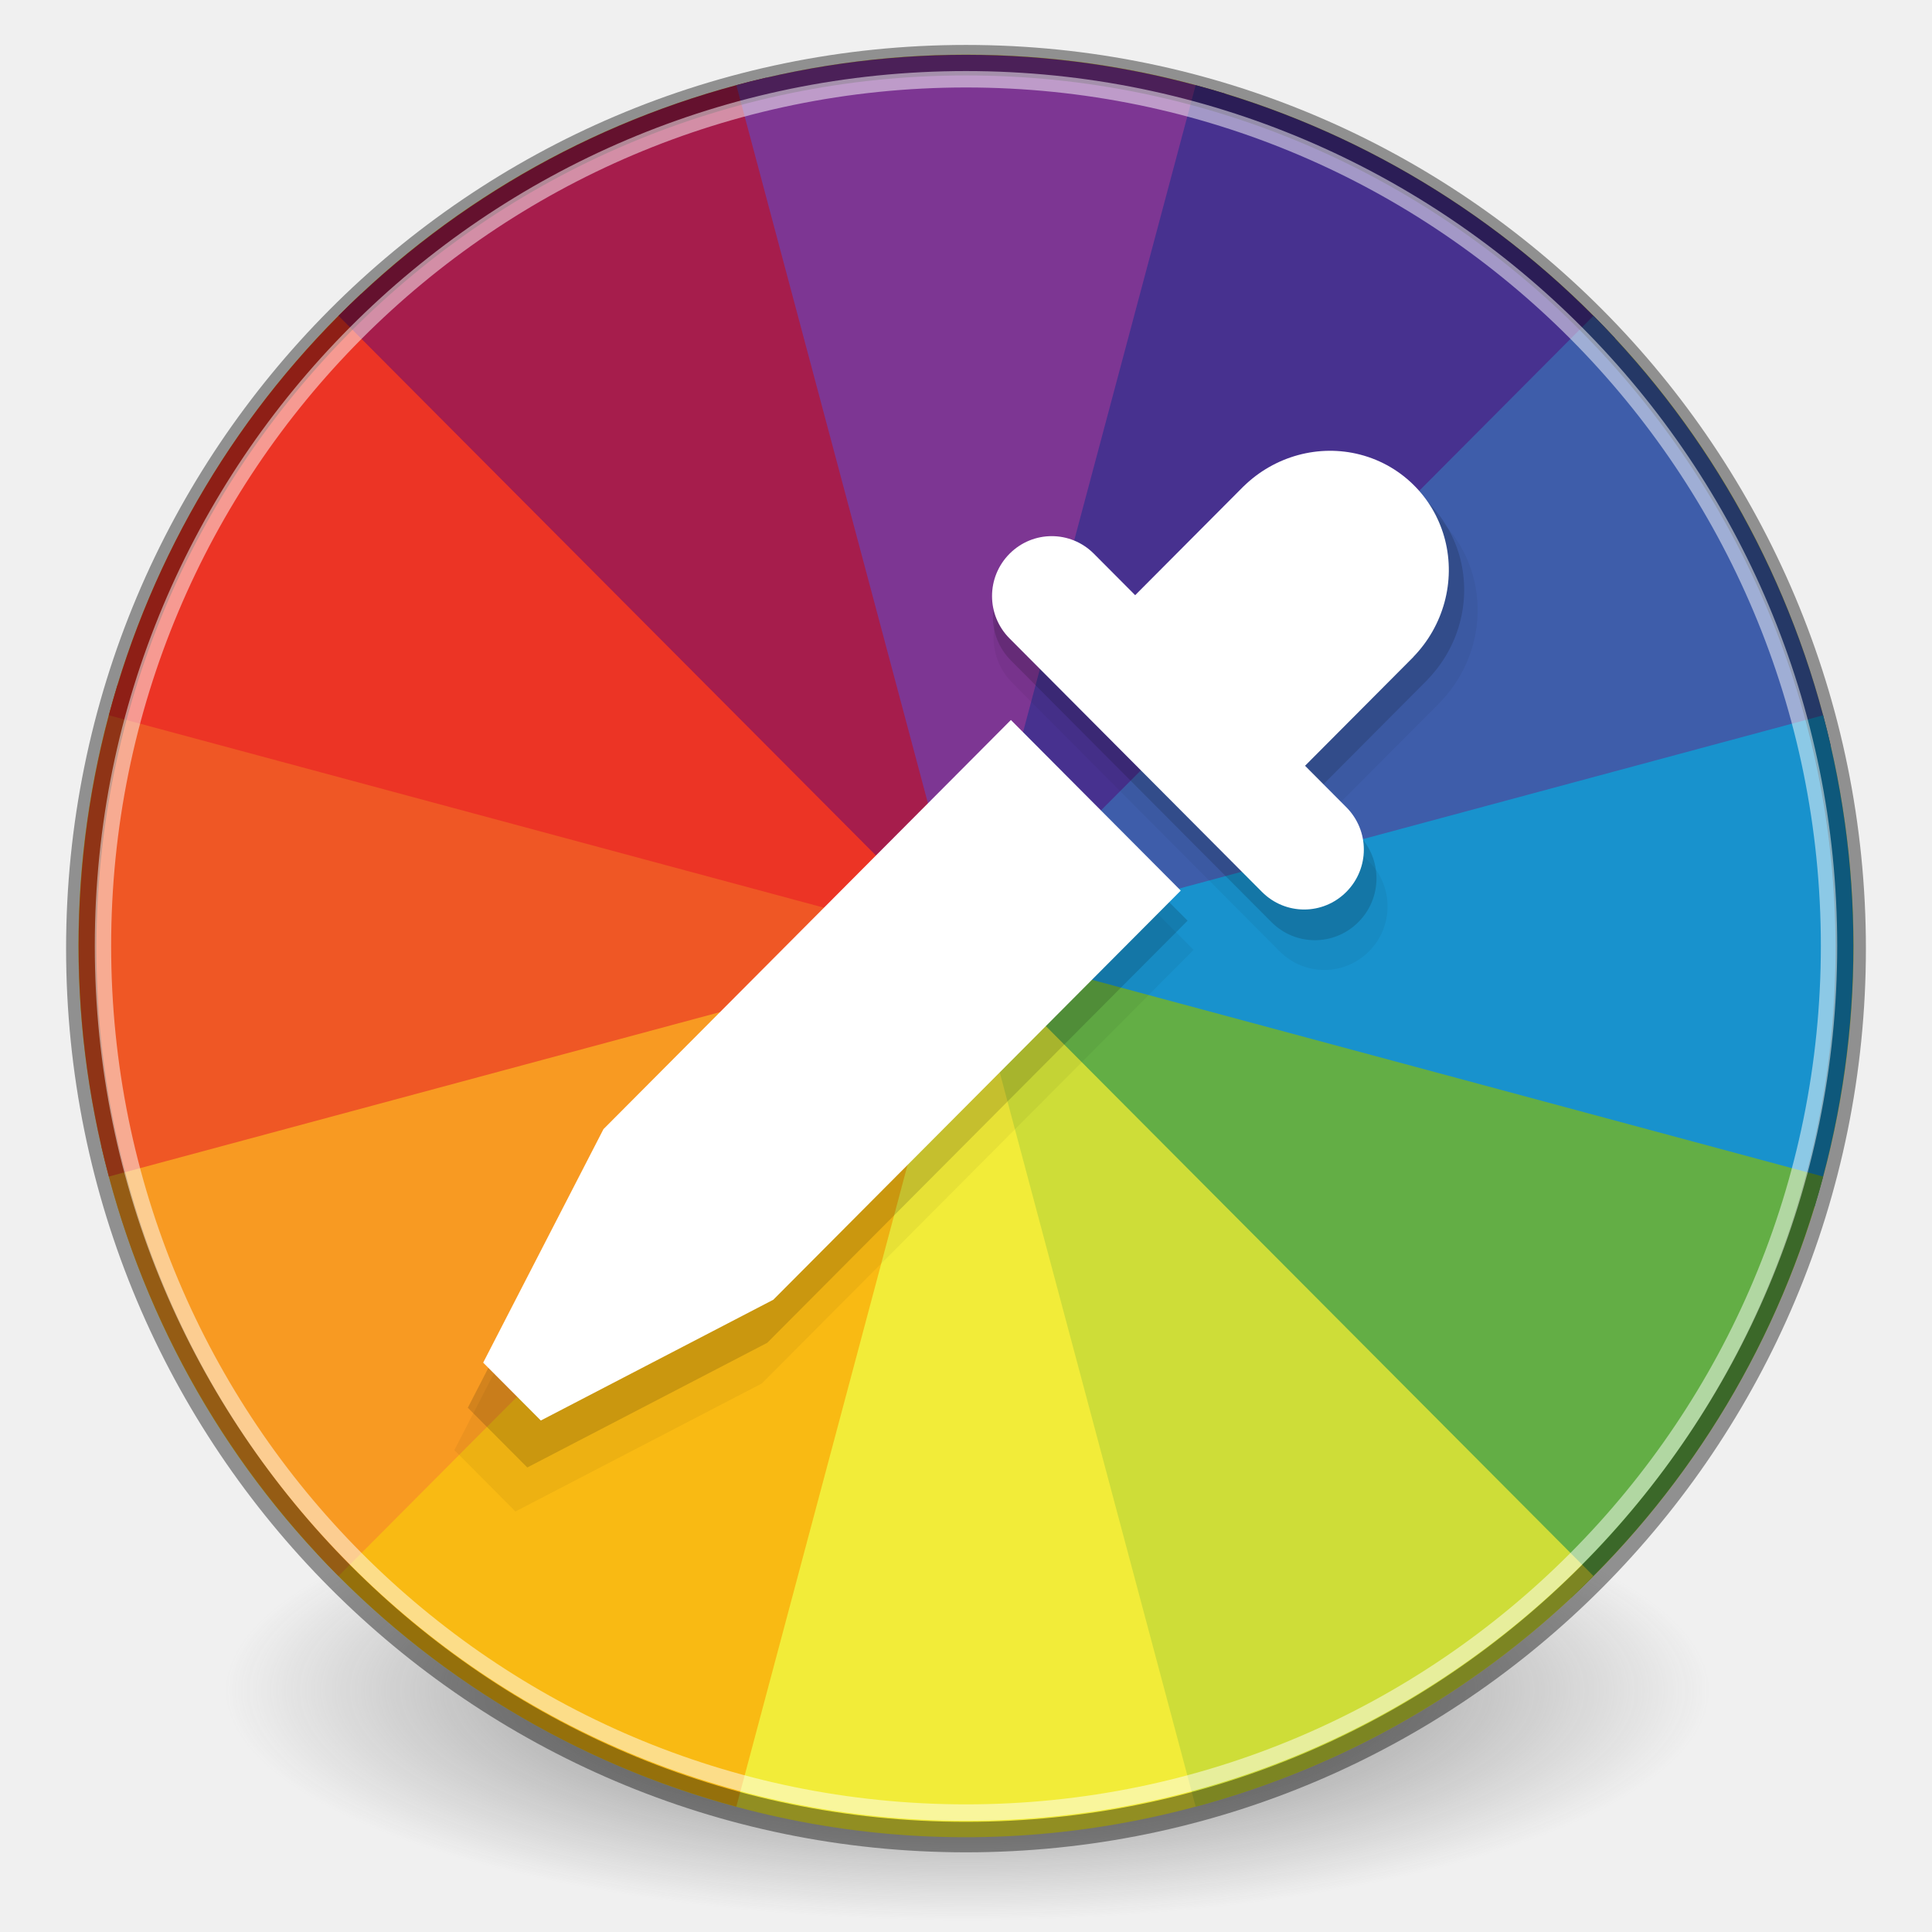
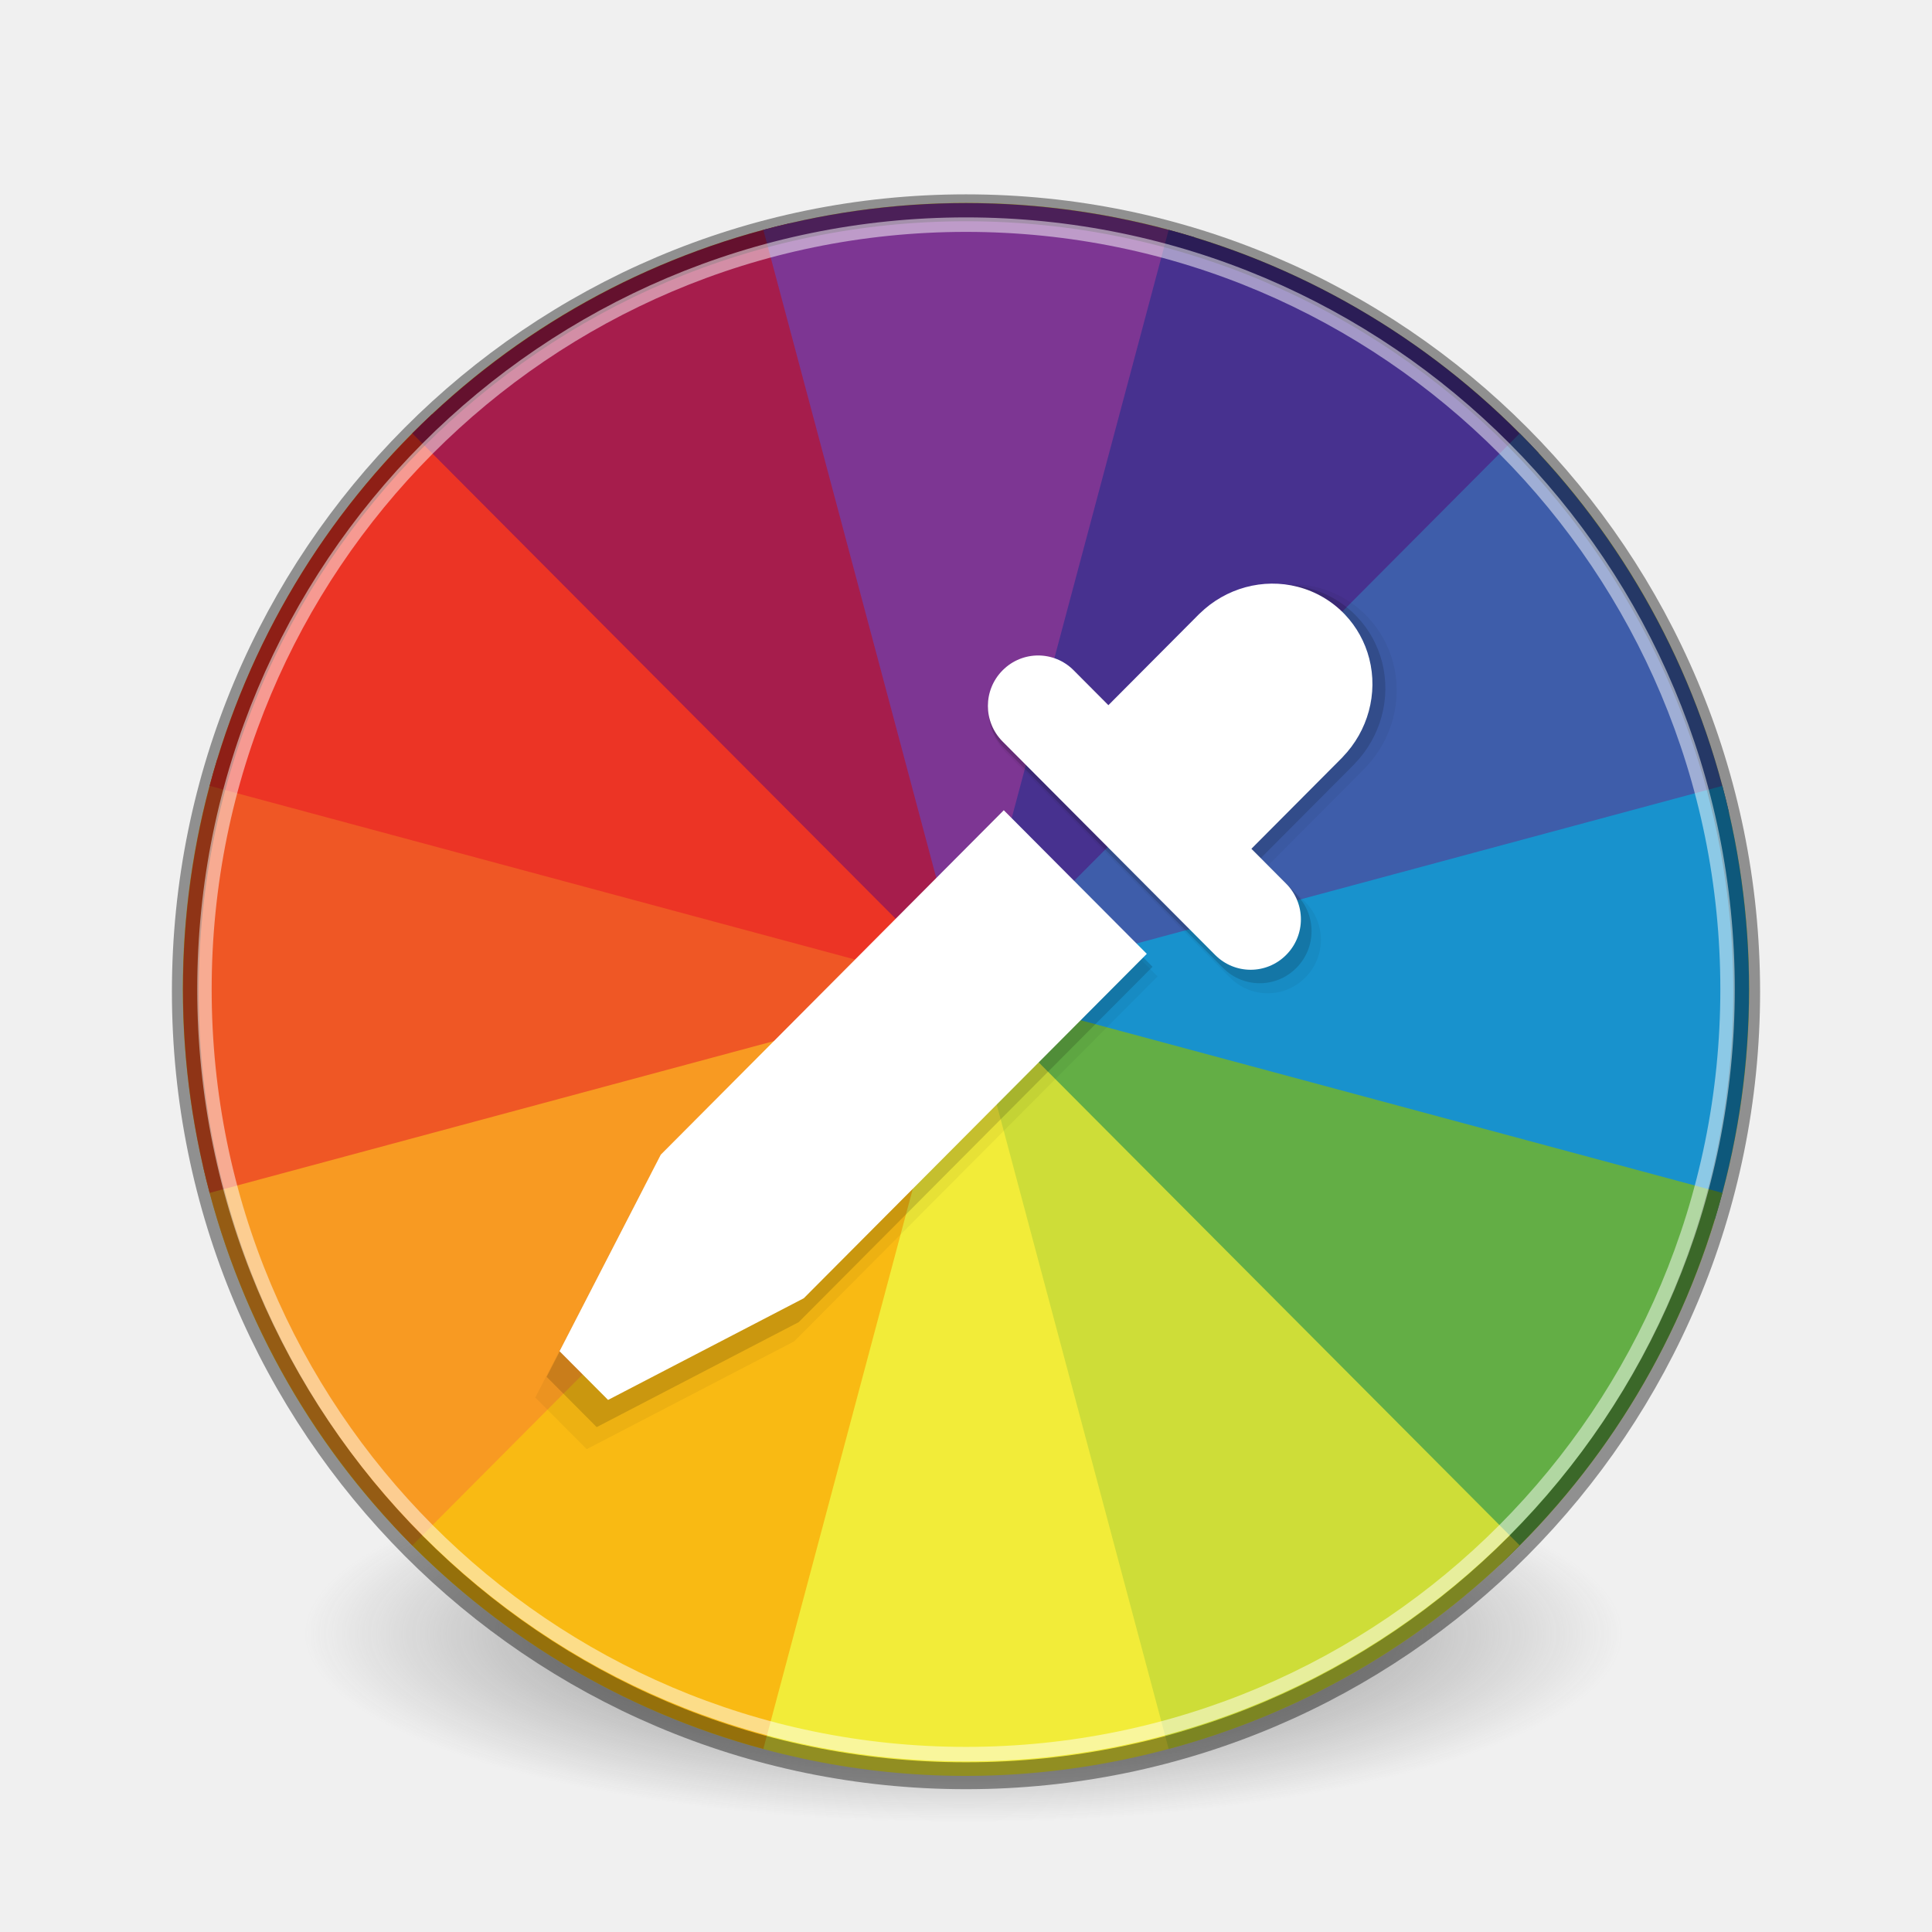
<svg xmlns="http://www.w3.org/2000/svg" xmlns:xlink="http://www.w3.org/1999/xlink" version="1.1" id="svg5644" viewBox="0 0 128 128" height="128" width="128">
  <defs id="defs5646">
    <radialGradient r="62.769" fy="193.041" fx="279.453" cy="193.041" cx="279.453" gradientTransform="matrix(2.264652,0,0,0.7075324,1422.361,871.7545)" gradientUnits="userSpaceOnUse" id="radialGradient3163-0" xlink:href="#linearGradient3820-7-2-8-6" />
    <linearGradient id="linearGradient3820-7-2-8-6">
      <stop offset="0" style="stop-color:#3d3d3d;stop-opacity:1" id="stop3822-2-6-5-0" />
      <stop offset="0.5" style="stop-color:#686868;stop-opacity:0.498" id="stop3864-8-7-4-1" />
      <stop offset="1" style="stop-color:#686868;stop-opacity:0" id="stop3824-1-2-6-7" />
    </linearGradient>
-     <radialGradient r="62.769" fy="-500.581" fx="-150.247" cy="-500.581" cx="-150.247" gradientTransform="matrix(0.7839288,0,0,0.2429939,181.8753,1157.992)" gradientUnits="userSpaceOnUse" id="radialGradient3163-0-2" xlink:href="#linearGradient3820-7-2-8-6" />
+     <radialGradient r="62.769" fy="-516.014" fx="-151.867" cy="-516.014" cx="-151.867" gradientTransform="matrix(0.6963061,-8.8819362e-8,2.5407298e-8,0.1991824,169.5882,211.0226)" gradientUnits="userSpaceOnUse" id="radialGradient3163-0-2" xlink:href="#linearGradient3820-7-2-8-6" />
    <linearGradient y2="40.496" x2="71.204" y1="15.369" x1="71.204" gradientTransform="matrix(13.72716,0,0,13.72716,-353.6012,993.3959)" gradientUnits="userSpaceOnUse" id="linearGradient3118" xlink:href="#linearGradient4806" />
    <linearGradient id="linearGradient4806">
      <stop id="stop4808" style="stop-color:#ffffff;stop-opacity:1" offset="0" />
      <stop id="stop4810" style="stop-color:#ffffff;stop-opacity:0.235" offset="0.424" />
      <stop id="stop4812" style="stop-color:#ffffff;stop-opacity:0.157" offset="0.821" />
      <stop id="stop4814" style="stop-color:#ffffff;stop-opacity:0.392" offset="1" />
    </linearGradient>
    <radialGradient gradientTransform="matrix(0,154.4905,-304.3537,0,3674.604,-96.07109)" gradientUnits="userSpaceOnUse" xlink:href="#linearGradient2867-449-88-871-390-598-476-591-434-148-57-177-3-8-8-9" id="radialGradient5521-1" fy="9.957" fx="6.93" r="12.672" cy="9.957" cx="7.461" />
    <linearGradient id="linearGradient2867-449-88-871-390-598-476-591-434-148-57-177-3-8-8-9">
      <stop id="stop3750-8-9-0" style="stop-color:#90dbec;stop-opacity:1" offset="0" />
      <stop id="stop3752-3-2-2" style="stop-color:#42baea;stop-opacity:1" offset="0.262" />
      <stop id="stop3754-7-2-2" style="stop-color:#3689e6;stop-opacity:1" offset="0.705" />
      <stop id="stop3756-9-3-05" style="stop-color:#2b63a0;stop-opacity:1" offset="1" />
    </linearGradient>
    <radialGradient r="62.769" fy="186.171" fx="99.157" cy="186.171" cx="99.157" gradientTransform="matrix(2.264652,0,0,0.7075324,411.2747,1384.419)" gradientUnits="userSpaceOnUse" id="radialGradient3163" xlink:href="#linearGradient3820-7-2-8-6" />
+     <linearGradient y2="40.496" x2="71.204" y1="15.369" x1="71.204" gradientTransform="matrix(4.16388,0,0,4.16388,-236.0326,-50.03625)" gradientUnits="userSpaceOnUse" id="linearGradient3118-2" xlink:href="#linearGradient4806" />
+     <radialGradient r="62.769" fy="186.171" fx="99.157" cy="186.171" cx="99.157" gradientTransform="matrix(0.6869404,0,0,0.2146169,-4.02174,68.57333)" gradientUnits="userSpaceOnUse" id="radialGradient3163-9" xlink:href="#linearGradient3820-7-2-8-6" />
+     <radialGradient gradientTransform="matrix(0,46.86186,-92.32008,0,985.8491,-380.506)" gradientUnits="userSpaceOnUse" xlink:href="#linearGradient2867-449-88-871-390-598-476-591-434-148-57-177-3-8-8-9" id="radialGradient5521-1-1" fy="9.957" fx="6.93" r="12.672" cy="9.957" cx="7.461" />
+     <radialGradient r="62.769" fy="-500.581" fx="-150.247" cy="-500.581" cx="-150.247" gradientTransform="matrix(0.7839288,0,0,0.2429939,181.8753,233.6299)" gradientUnits="userSpaceOnUse" id="radialGradient3163-0-2-6" xlink:href="#linearGradient3820-7-2-8-6" />
  </defs>
-   <g transform="translate(0,-924.3622)" id="layer1">
-     <path style="fill:url(#radialGradient3163-0-2);fill-opacity:1;stroke:none" id="path3818-0-5-0-4" d="m 114.074,1036.283 a 50.074,15.644 0 0 1 -100.149,0 50.074,15.644 0 1 1 100.149,0 z" />
-     <g transform="matrix(1.080428,0,0,1.084965,-5.362021,-87.63994)" id="g6725">
-       <g transform="matrix(0.3309078,0,0,0.3309078,-281.9594,838.5951)" id="g4992">
-         <path transform="matrix(0.258819,0.9659258,0.9659258,-0.258819,0,0)" style="fill:#f2ec39;fill-opacity:1;stroke:none;stroke-width:0.349;stroke-linecap:round;stroke-linejoin:miter;stroke-miterlimit:4;stroke-dasharray:none;stroke-opacity:1" d="M 878.637,891.62 A 164.44,164.44 0 0 1 714.197,1056.06 164.44,164.44 0 0 1 549.756,891.62 164.44,164.44 0 0 1 714.197,727.179 164.44,164.44 0 0 1 878.637,891.62 Z" id="path8272-96-8-29-8" />
-         <path transform="matrix(0.258819,0.9659258,0.9659258,-0.258819,0,0)" style="fill:#f9ba13;fill-opacity:1;stroke:none;stroke-width:0.349;stroke-linecap:round;stroke-linejoin:miter;stroke-miterlimit:4;stroke-dasharray:none;stroke-opacity:1" d="m 791.397,746.427 a 164.44,164.44 0 0 1 65.209,62.972 l -142.41,82.22 z" id="path8272-5-7-5-1-4" />
-         <path transform="matrix(0.258819,0.9659258,0.9659258,-0.258819,0,0)" style="fill:#f89a22;fill-opacity:1;stroke:none;stroke-width:0.349;stroke-linecap:round;stroke-linejoin:miter;stroke-miterlimit:4;stroke-dasharray:none;stroke-opacity:1" d="m 708.458,727.279 a 164.44,164.44 0 0 1 87.959,21.931 l -82.22,142.41 z" id="path8272-5-6-6-4-2-5" />
-         <path transform="matrix(0.258819,0.9659258,0.9659258,-0.258819,0,0)" style="fill:#ef5725;fill-opacity:1;stroke:none;stroke-width:0.349;stroke-linecap:round;stroke-linejoin:miter;stroke-miterlimit:4;stroke-dasharray:none;stroke-opacity:1" d="m 627.057,752.166 a 164.44,164.44 0 0 1 87.14,-24.987 l 0,164.44 z" id="path8272-5-6-9-29-5-7-0" />
-         <path transform="matrix(0.258819,0.9659258,0.9659258,-0.258819,0,0)" style="fill:#ec3425;fill-opacity:1;stroke:none;stroke-width:0.349;stroke-linecap:round;stroke-linejoin:miter;stroke-miterlimit:4;stroke-dasharray:none;stroke-opacity:1" d="m 569.005,814.419 a 164.44,164.44 0 0 1 62.972,-65.209 l 82.22,142.41 z" id="path8272-5-6-9-6-82-5-0-3" />
-         <path transform="matrix(0.258819,0.9659258,0.9659258,-0.258819,0,0)" style="fill:#a61d4c;fill-opacity:1;stroke:none;stroke-width:0.349;stroke-linecap:round;stroke-linejoin:miter;stroke-miterlimit:4;stroke-dasharray:none;stroke-opacity:1" d="m 549.857,897.358 a 164.44,164.44 0 0 1 21.931,-87.959 l 142.41,82.22 z" id="path8272-5-6-9-6-3-9-2-9-6" />
-         <path transform="matrix(0.258819,0.9659258,0.9659258,-0.258819,0,0)" style="fill:#7d3693;fill-opacity:1;stroke:none;stroke-width:0.349;stroke-linecap:round;stroke-linejoin:miter;stroke-miterlimit:4;stroke-dasharray:none;stroke-opacity:1" d="M 574.743,978.76 A 164.44,164.44 0 0 1 549.756,891.62 l 164.44,10e-6 z" id="path8272-5-6-9-6-3-0-15-5-3-1" />
-         <path transform="matrix(0.258819,0.9659258,0.9659258,-0.258819,0,0)" style="fill:#47318f;fill-opacity:1;stroke:none;stroke-width:0.349;stroke-linecap:round;stroke-linejoin:miter;stroke-miterlimit:4;stroke-dasharray:none;stroke-opacity:1" d="M 636.997,1036.812 A 164.44,164.44 0 0 1 571.787,973.84 L 714.197,891.62 Z" id="path8272-5-6-9-6-3-0-8-6-7-6-0" />
-         <path transform="matrix(0.258819,0.9659258,0.9659258,-0.258819,0,0)" style="fill:#3e5daa;fill-opacity:1;stroke:none;stroke-width:0.349;stroke-linecap:round;stroke-linejoin:miter;stroke-miterlimit:4;stroke-dasharray:none;stroke-opacity:1" d="M 719.936,1055.96 A 164.44,164.44 0 0 1 631.977,1034.029 L 714.197,891.62 Z" id="path8272-5-6-9-6-3-0-8-5-1-5-0-6" />
-         <path transform="matrix(0.258819,0.9659258,0.9659258,-0.258819,0,0)" style="fill:#1892cd;fill-opacity:1;stroke:none;stroke-width:0.349;stroke-linecap:round;stroke-linejoin:miter;stroke-miterlimit:4;stroke-dasharray:none;stroke-opacity:1" d="m 801.337,1031.073 a 164.44,164.44 0 0 1 -87.14,24.987 l 0,-164.44 z" id="path8272-5-6-9-6-3-0-8-5-4-9-4-62-3" />
-         <path transform="matrix(0.258819,0.9659258,0.9659258,-0.258819,0,0)" style="fill:#63ae45;fill-opacity:1;stroke:none;stroke-width:0.349;stroke-linecap:round;stroke-linejoin:miter;stroke-miterlimit:4;stroke-dasharray:none;stroke-opacity:1" d="M 859.389,968.82 A 164.44,164.44 0 0 1 796.417,1034.029 L 714.197,891.62 Z" id="path8272-5-6-9-6-3-0-8-5-4-4-9-8-61-2" />
-         <path transform="matrix(0.258819,0.9659258,0.9659258,-0.258819,0,0)" style="fill:#cedd38;fill-opacity:1;stroke:none;stroke-width:0.349;stroke-linecap:round;stroke-linejoin:miter;stroke-miterlimit:4;stroke-dasharray:none;stroke-opacity:1" d="m 878.637,891.62 a 164.44,164.44 0 0 1 -22.031,82.22 L 714.197,891.62 Z" id="path8272-5-6-9-6-3-0-8-5-4-4-3-69-0-8-0" />
-         <path style="opacity:0.4;fill:none;fill-opacity:1;stroke:#000000;stroke-width:5.627;stroke-linecap:round;stroke-linejoin:miter;stroke-miterlimit:4;stroke-dasharray:none;stroke-opacity:1" d="M 1210.035,459.593 A 163.949,163.949 0 0 1 1046.086,623.542 163.949,163.949 0 0 1 882.137,459.593 163.949,163.949 0 0 1 1046.086,295.644 163.949,163.949 0 0 1 1210.035,459.593 Z" id="path8089-1-7-6" />
-         <path style="opacity:0.5;fill:none;fill-opacity:1;stroke:#ffffff;stroke-width:3.03;stroke-linecap:round;stroke-linejoin:miter;stroke-miterlimit:4;stroke-dasharray:none;stroke-opacity:1" d="M 1206.014,459.093 A 159.928,159.928 0 0 1 1046.086,619.021 159.928,159.928 0 0 1 886.158,459.093 159.928,159.928 0 0 1 1046.086,299.165 159.928,159.928 0 0 1 1206.014,459.093 Z" id="path8089-1-3-92-1" />
-       </g>
-       <g transform="matrix(0.3883193,0,0,0.3883193,-342.0167,808.8299)" id="g4871">
-         <g transform="matrix(0.7106527,0.7106527,-0.7106527,0.7106527,1005.963,-230.3197)" id="g8243-2-7-4" style="opacity:0.05;fill:#000000;fill-opacity:1">
-           <path id="rect8140-3-36-5" d="m 525.66,363.191 a 20,20.456 0 0 0 -10.473,2.734 20,20.456 0 0 0 -9.994,17.443 l -0.006,0 0,25.525 -9.719,0 c -5.501,0 -9.93,4.429 -9.93,9.93 0,5.501 4.429,9.93 9.93,9.93 l 59.438,0 c 5.501,0 9.93,-4.429 9.93,-9.93 0,-5.501 -4.429,-9.93 -9.93,-9.93 l -9.719,0 0,-25.525 -0.014,0 a 20,20.456 0 0 0 -9.986,-17.443 20,20.456 0 0 0 -9.527,-2.734 z" style="fill:#000000;fill-opacity:1;stroke:none;stroke-width:0.349;stroke-linecap:round;stroke-linejoin:miter;stroke-miterlimit:4;stroke-dasharray:none;stroke-opacity:1" />
-           <path id="rect8172-9-2-12-2" d="m 505.188,438.158 0,95.938 0,0.027 0.008,0 13.207,41.512 13.572,0 13.205,-41.512 0.008,0 0,-0.027 0,-95.938 -40,0 z" style="fill:#000000;fill-opacity:1;stroke:none;stroke-width:0.349;stroke-linecap:round;stroke-linejoin:miter;stroke-miterlimit:4;stroke-dasharray:none;stroke-opacity:1" />
-         </g>
-         <g transform="matrix(0.6919481,0.6919481,-0.6919481,0.6919481,1007.019,-216.5247)" id="g8243-2-7-5" style="opacity:0.15;fill:#000000;fill-opacity:1">
-           <path id="rect8140-3-36-4" d="m 525.66,363.191 a 20,20.456 0 0 0 -10.473,2.734 20,20.456 0 0 0 -9.994,17.443 l -0.006,0 0,25.525 -9.719,0 c -5.501,0 -9.93,4.429 -9.93,9.93 0,5.501 4.429,9.93 9.93,9.93 l 59.438,0 c 5.501,0 9.93,-4.429 9.93,-9.93 0,-5.501 -4.429,-9.93 -9.93,-9.93 l -9.719,0 0,-25.525 -0.014,0 a 20,20.456 0 0 0 -9.986,-17.443 20,20.456 0 0 0 -9.527,-2.734 z" style="fill:#000000;fill-opacity:1;stroke:none;stroke-width:0.349;stroke-linecap:round;stroke-linejoin:miter;stroke-miterlimit:4;stroke-dasharray:none;stroke-opacity:1" />
-           <path id="rect8172-9-2-12-7" d="m 505.188,438.158 0,95.938 0,0.027 0.008,0 13.207,41.512 13.572,0 13.205,-41.512 0.008,0 0,-0.027 0,-95.938 -40,0 z" style="fill:#000000;fill-opacity:1;stroke:none;stroke-width:0.349;stroke-linecap:round;stroke-linejoin:miter;stroke-miterlimit:4;stroke-dasharray:none;stroke-opacity:1" />
-         </g>
-         <g transform="matrix(0.6706189,0.6706189,-0.6706189,0.6706189,1008.224,-200.283)" id="g8243-2-7" style="fill:#ffffff">
-           <path id="rect8140-3-36" d="m 525.66,363.191 a 20,20.456 0 0 0 -10.473,2.734 20,20.456 0 0 0 -9.994,17.443 l -0.006,0 0,25.525 -9.719,0 c -5.501,0 -9.93,4.429 -9.93,9.93 0,5.501 4.429,9.93 9.93,9.93 l 59.438,0 c 5.501,0 9.93,-4.429 9.93,-9.93 0,-5.501 -4.429,-9.93 -9.93,-9.93 l -9.719,0 0,-25.525 -0.014,0 a 20,20.456 0 0 0 -9.986,-17.443 20,20.456 0 0 0 -9.527,-2.734 z" style="fill:#ffffff;fill-opacity:1;stroke:none;stroke-width:0.349;stroke-linecap:round;stroke-linejoin:miter;stroke-miterlimit:4;stroke-dasharray:none;stroke-opacity:1" />
-           <path id="rect8172-9-2-12" d="m 505.188,438.158 0,95.938 0,0.027 0.008,0 13.207,41.512 13.572,0 13.205,-41.512 0.008,0 0,-0.027 0,-95.938 -40,0 z" style="fill:#ffffff;fill-opacity:1;stroke:none;stroke-width:0.349;stroke-linecap:round;stroke-linejoin:miter;stroke-miterlimit:4;stroke-dasharray:none;stroke-opacity:1" />
-         </g>
-       </g>
+   <path d="m 108.186,109.009 a 44.186,13.805 0 0 1 -88.372,0 44.186,13.805 0 1 1 88.372,0 z" id="path3818-0-5-0-4" style="fill:url(#radialGradient3163-0-2);fill-opacity:1;stroke:none" />
+   <g transform="matrix(0.3154821,0,0,0.3168068,-266.0213,-79.89445)" id="g4992">
+     <path transform="matrix(0.258819,0.9659258,0.9659258,-0.258819,0,0)" style="fill:#f2ec39;fill-opacity:1;stroke:none;stroke-width:0.349;stroke-linecap:round;stroke-linejoin:miter;stroke-miterlimit:4;stroke-dasharray:none;stroke-opacity:1" d="M 878.637,891.62 A 164.44,164.44 0 0 1 714.197,1056.06 164.44,164.44 0 0 1 549.756,891.62 164.44,164.44 0 0 1 714.197,727.179 164.44,164.44 0 0 1 878.637,891.62 Z" id="path8272-96-8-29-8" />
+     <path transform="matrix(0.258819,0.9659258,0.9659258,-0.258819,0,0)" style="fill:#f9ba13;fill-opacity:1;stroke:none;stroke-width:0.349;stroke-linecap:round;stroke-linejoin:miter;stroke-miterlimit:4;stroke-dasharray:none;stroke-opacity:1" d="m 791.397,746.427 a 164.44,164.44 0 0 1 65.209,62.972 l -142.41,82.22 z" id="path8272-5-7-5-1-4" />
+     <path transform="matrix(0.258819,0.9659258,0.9659258,-0.258819,0,0)" style="fill:#f89a22;fill-opacity:1;stroke:none;stroke-width:0.349;stroke-linecap:round;stroke-linejoin:miter;stroke-miterlimit:4;stroke-dasharray:none;stroke-opacity:1" d="m 708.458,727.279 a 164.44,164.44 0 0 1 87.959,21.931 l -82.22,142.41 z" id="path8272-5-6-6-4-2-5" />
+     <path transform="matrix(0.258819,0.9659258,0.9659258,-0.258819,0,0)" style="fill:#ef5725;fill-opacity:1;stroke:none;stroke-width:0.349;stroke-linecap:round;stroke-linejoin:miter;stroke-miterlimit:4;stroke-dasharray:none;stroke-opacity:1" d="m 627.057,752.166 a 164.44,164.44 0 0 1 87.14,-24.987 l 0,164.44 z" id="path8272-5-6-9-29-5-7-0" />
+     <path transform="matrix(0.258819,0.9659258,0.9659258,-0.258819,0,0)" style="fill:#ec3425;fill-opacity:1;stroke:none;stroke-width:0.349;stroke-linecap:round;stroke-linejoin:miter;stroke-miterlimit:4;stroke-dasharray:none;stroke-opacity:1" d="m 569.005,814.419 a 164.44,164.44 0 0 1 62.972,-65.209 l 82.22,142.41 z" id="path8272-5-6-9-6-82-5-0-3" />
+     <path transform="matrix(0.258819,0.9659258,0.9659258,-0.258819,0,0)" style="fill:#a61d4c;fill-opacity:1;stroke:none;stroke-width:0.349;stroke-linecap:round;stroke-linejoin:miter;stroke-miterlimit:4;stroke-dasharray:none;stroke-opacity:1" d="m 549.857,897.358 a 164.44,164.44 0 0 1 21.931,-87.959 l 142.41,82.22 z" id="path8272-5-6-9-6-3-9-2-9-6" />
+     <path transform="matrix(0.258819,0.9659258,0.9659258,-0.258819,0,0)" style="fill:#7d3693;fill-opacity:1;stroke:none;stroke-width:0.349;stroke-linecap:round;stroke-linejoin:miter;stroke-miterlimit:4;stroke-dasharray:none;stroke-opacity:1" d="M 574.743,978.76 A 164.44,164.44 0 0 1 549.756,891.62 l 164.44,10e-6 z" id="path8272-5-6-9-6-3-0-15-5-3-1" />
+     <path transform="matrix(0.258819,0.9659258,0.9659258,-0.258819,0,0)" style="fill:#47318f;fill-opacity:1;stroke:none;stroke-width:0.349;stroke-linecap:round;stroke-linejoin:miter;stroke-miterlimit:4;stroke-dasharray:none;stroke-opacity:1" d="M 636.997,1036.812 A 164.44,164.44 0 0 1 571.787,973.84 L 714.197,891.62 Z" id="path8272-5-6-9-6-3-0-8-6-7-6-0" />
+     <path transform="matrix(0.258819,0.9659258,0.9659258,-0.258819,0,0)" style="fill:#3e5daa;fill-opacity:1;stroke:none;stroke-width:0.349;stroke-linecap:round;stroke-linejoin:miter;stroke-miterlimit:4;stroke-dasharray:none;stroke-opacity:1" d="M 719.936,1055.96 A 164.44,164.44 0 0 1 631.977,1034.029 L 714.197,891.62 Z" id="path8272-5-6-9-6-3-0-8-5-1-5-0-6" />
+     <path transform="matrix(0.258819,0.9659258,0.9659258,-0.258819,0,0)" style="fill:#1892cd;fill-opacity:1;stroke:none;stroke-width:0.349;stroke-linecap:round;stroke-linejoin:miter;stroke-miterlimit:4;stroke-dasharray:none;stroke-opacity:1" d="m 801.337,1031.073 a 164.44,164.44 0 0 1 -87.14,24.987 l 0,-164.44 z" id="path8272-5-6-9-6-3-0-8-5-4-9-4-62-3" />
+     <path transform="matrix(0.258819,0.9659258,0.9659258,-0.258819,0,0)" style="fill:#63ae45;fill-opacity:1;stroke:none;stroke-width:0.349;stroke-linecap:round;stroke-linejoin:miter;stroke-miterlimit:4;stroke-dasharray:none;stroke-opacity:1" d="M 859.389,968.82 A 164.44,164.44 0 0 1 796.417,1034.029 L 714.197,891.62 Z" id="path8272-5-6-9-6-3-0-8-5-4-4-9-8-61-2" />
+     <path transform="matrix(0.258819,0.9659258,0.9659258,-0.258819,0,0)" style="fill:#cedd38;fill-opacity:1;stroke:none;stroke-width:0.349;stroke-linecap:round;stroke-linejoin:miter;stroke-miterlimit:4;stroke-dasharray:none;stroke-opacity:1" d="m 878.637,891.62 a 164.44,164.44 0 0 1 -22.031,82.22 L 714.197,891.62 Z" id="path8272-5-6-9-6-3-0-8-5-4-4-3-69-0-8-0" />
+     <path style="opacity:0.4;fill:none;fill-opacity:1;stroke:#000000;stroke-width:5.627;stroke-linecap:round;stroke-linejoin:miter;stroke-miterlimit:4;stroke-dasharray:none;stroke-opacity:1" d="M 1210.035,459.593 A 163.949,163.949 0 0 1 1046.086,623.542 163.949,163.949 0 0 1 882.137,459.593 163.949,163.949 0 0 1 1046.086,295.644 163.949,163.949 0 0 1 1210.035,459.593 Z" id="path8089-1-7-6" />
+     <path style="opacity:0.5;fill:none;fill-opacity:1;stroke:#ffffff;stroke-width:3.03;stroke-linecap:round;stroke-linejoin:miter;stroke-miterlimit:4;stroke-dasharray:none;stroke-opacity:1" d="M 1206.014,459.093 A 159.928,159.928 0 0 1 1046.086,619.021 159.928,159.928 0 0 1 886.158,459.093 159.928,159.928 0 0 1 1046.086,299.165 159.928,159.928 0 0 1 1206.014,459.093 Z" id="path8089-1-3-92-1" />
+   </g>
+   <g style="opacity:0.05;fill:#000000;fill-opacity:1" id="g8243-2-7-4" transform="matrix(0.2509933,0.2520473,-0.2509933,0.2520473,49.82923,-183.1596)">
+     <path style="fill:#000000;fill-opacity:1;stroke:none;stroke-width:0.349;stroke-linecap:round;stroke-linejoin:miter;stroke-miterlimit:4;stroke-dasharray:none;stroke-opacity:1" d="m 525.66,363.191 a 20,20.456 0 0 0 -10.473,2.734 20,20.456 0 0 0 -9.994,17.443 l -0.006,0 0,25.525 -9.719,0 c -5.501,0 -9.93,4.429 -9.93,9.93 0,5.501 4.429,9.93 9.93,9.93 l 59.438,0 c 5.501,0 9.93,-4.429 9.93,-9.93 0,-5.501 -4.429,-9.93 -9.93,-9.93 l -9.719,0 0,-25.525 -0.014,0 a 20,20.456 0 0 0 -9.986,-17.443 20,20.456 0 0 0 -9.527,-2.734 z" id="rect8140-3-36-5" />
+     <path style="fill:#000000;fill-opacity:1;stroke:none;stroke-width:0.349;stroke-linecap:round;stroke-linejoin:miter;stroke-miterlimit:4;stroke-dasharray:none;stroke-opacity:1" d="m 505.188,438.158 0,95.938 0,0.027 0.008,0 13.207,41.512 13.572,0 13.205,-41.512 0.008,0 0,-0.027 0,-95.938 -40,0 z" id="rect8172-9-2-12-2" />
+   </g>
+   <g style="opacity:0.15;fill:#000000;fill-opacity:1" id="g8243-2-7-5" transform="matrix(0.2443871,0.2454133,-0.2443871,0.2454133,50.20221,-177.2731)">
+     <path style="fill:#000000;fill-opacity:1;stroke:none;stroke-width:0.349;stroke-linecap:round;stroke-linejoin:miter;stroke-miterlimit:4;stroke-dasharray:none;stroke-opacity:1" d="m 525.66,363.191 a 20,20.456 0 0 0 -10.473,2.734 20,20.456 0 0 0 -9.994,17.443 l -0.006,0 0,25.525 -9.719,0 c -5.501,0 -9.93,4.429 -9.93,9.93 0,5.501 4.429,9.93 9.93,9.93 l 59.438,0 c 5.501,0 9.93,-4.429 9.93,-9.93 0,-5.501 -4.429,-9.93 -9.93,-9.93 l -9.719,0 0,-25.525 -0.014,0 a 20,20.456 0 0 0 -9.986,-17.443 20,20.456 0 0 0 -9.527,-2.734 z" id="rect8140-3-36-4" />
+     <path style="fill:#000000;fill-opacity:1;stroke:none;stroke-width:0.349;stroke-linecap:round;stroke-linejoin:miter;stroke-miterlimit:4;stroke-dasharray:none;stroke-opacity:1" d="m 505.188,438.158 0,95.938 0,0.027 0.008,0 13.207,41.512 13.572,0 13.205,-41.512 0.008,0 0,-0.027 0,-95.938 -40,0 z" id="rect8172-9-2-12-7" />
+   </g>
+   <g id="g4667" transform="matrix(0.9539997,0,0,0.9539997,-3.744223,0.3786877)">
+     <path style="fill:#ffffff;fill-opacity:1;stroke:none;stroke-width:0.349;stroke-linecap:round;stroke-linejoin:miter;stroke-miterlimit:4;stroke-dasharray:none;stroke-opacity:1" d="m 97.33,42.285 a 7.036,7.199 39.73 0 0 -3.279,-1.929 7.036,7.199 39.73 0 0 -6.812,1.857 l -0.002,-0.002 -6.337,6.364 -2.413,-2.423 c -1.366,-1.371 -3.565,-1.371 -4.931,0 -1.366,1.371 -1.366,3.58 0,4.951 l 14.757,14.819 c 1.366,1.371 3.565,1.371 4.931,0 1.366,-1.371 1.366,-3.58 0,-4.951 l -2.413,-2.423 6.337,-6.364 -0.003,-0.003 a 7.036,7.199 39.73 0 0 1.851,-6.839 7.036,7.199 39.73 0 0 -1.687,-3.057 z" id="rect8140-3-36" />
+     <g transform="matrix(0.8824127,0,0,0.8824127,14.5363,13.77894)" id="g4284">
+       <path id="rect8172-9-2-12" d="m 66.974,47.701 -26.993,27.106 -0.008,0.008 0.002,0.002 -7.964,15.46 3.819,3.835 15.395,-7.998 0.002,0.002 0.008,-0.008 L 78.229,59.003 66.974,47.701 Z" style="fill:#ffffff;fill-opacity:1;stroke:none;stroke-width:0.349;stroke-linecap:round;stroke-linejoin:miter;stroke-miterlimit:4;stroke-dasharray:none;stroke-opacity:1" />
    </g>
  </g>
</svg>
